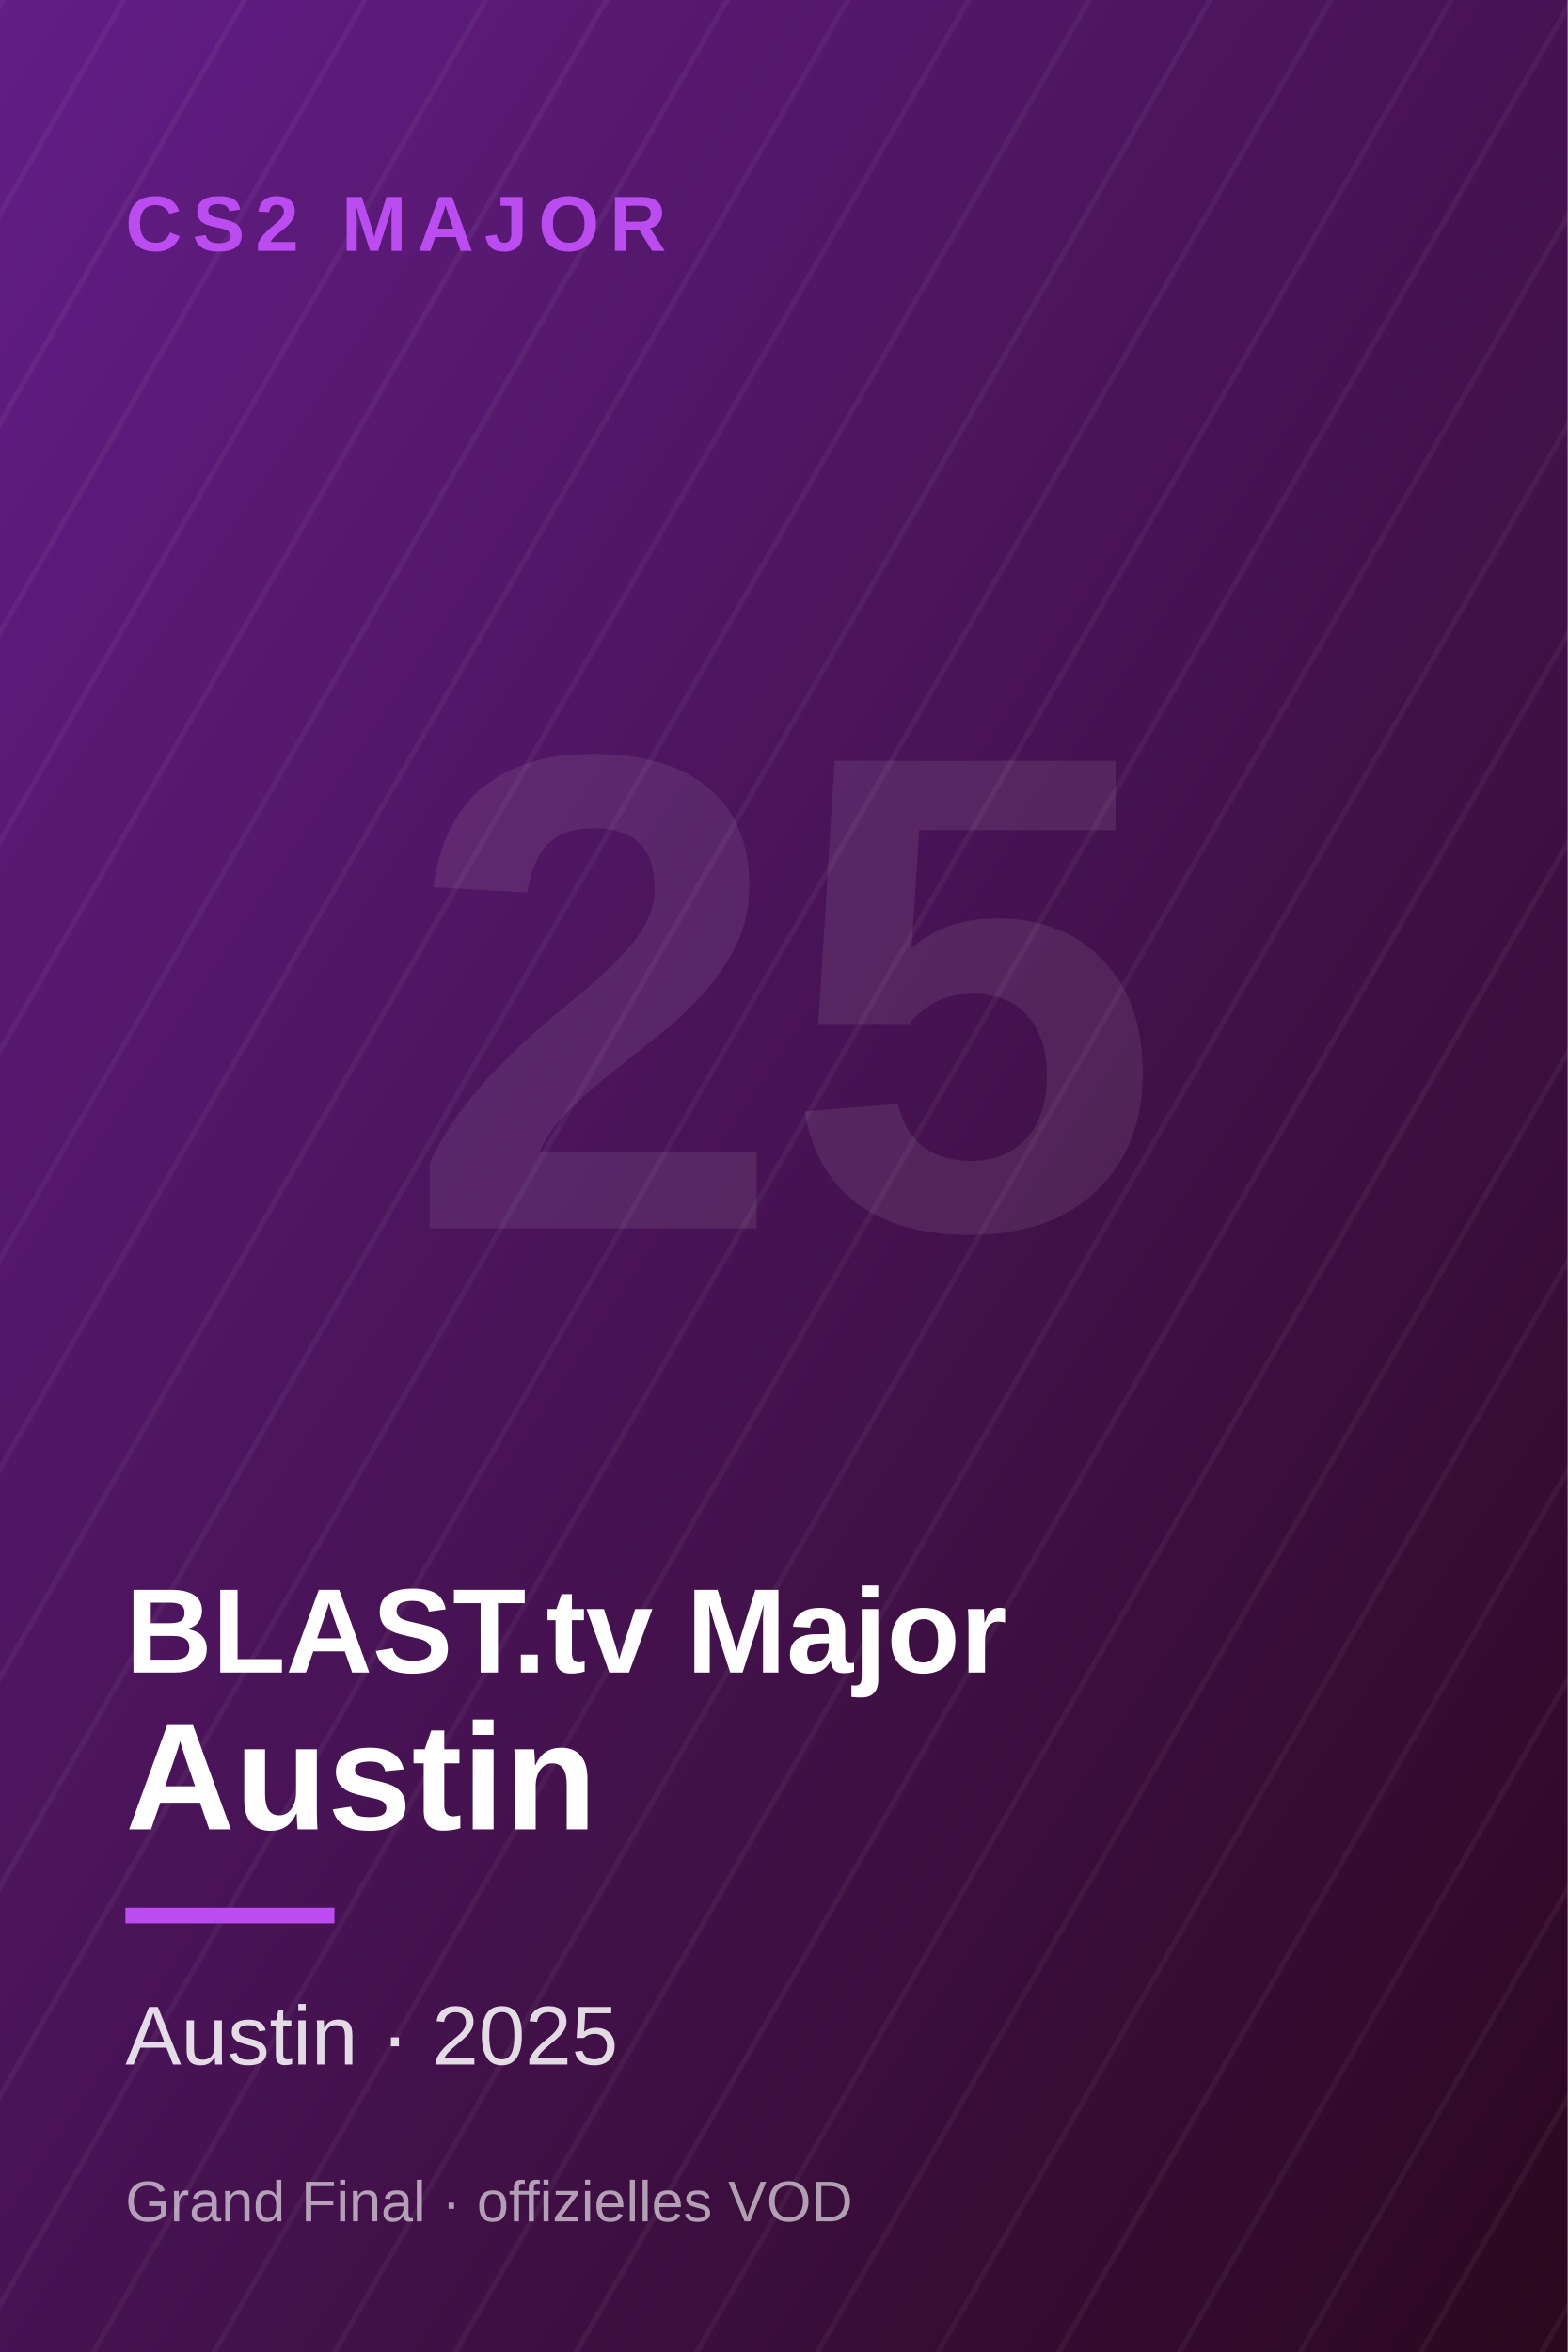
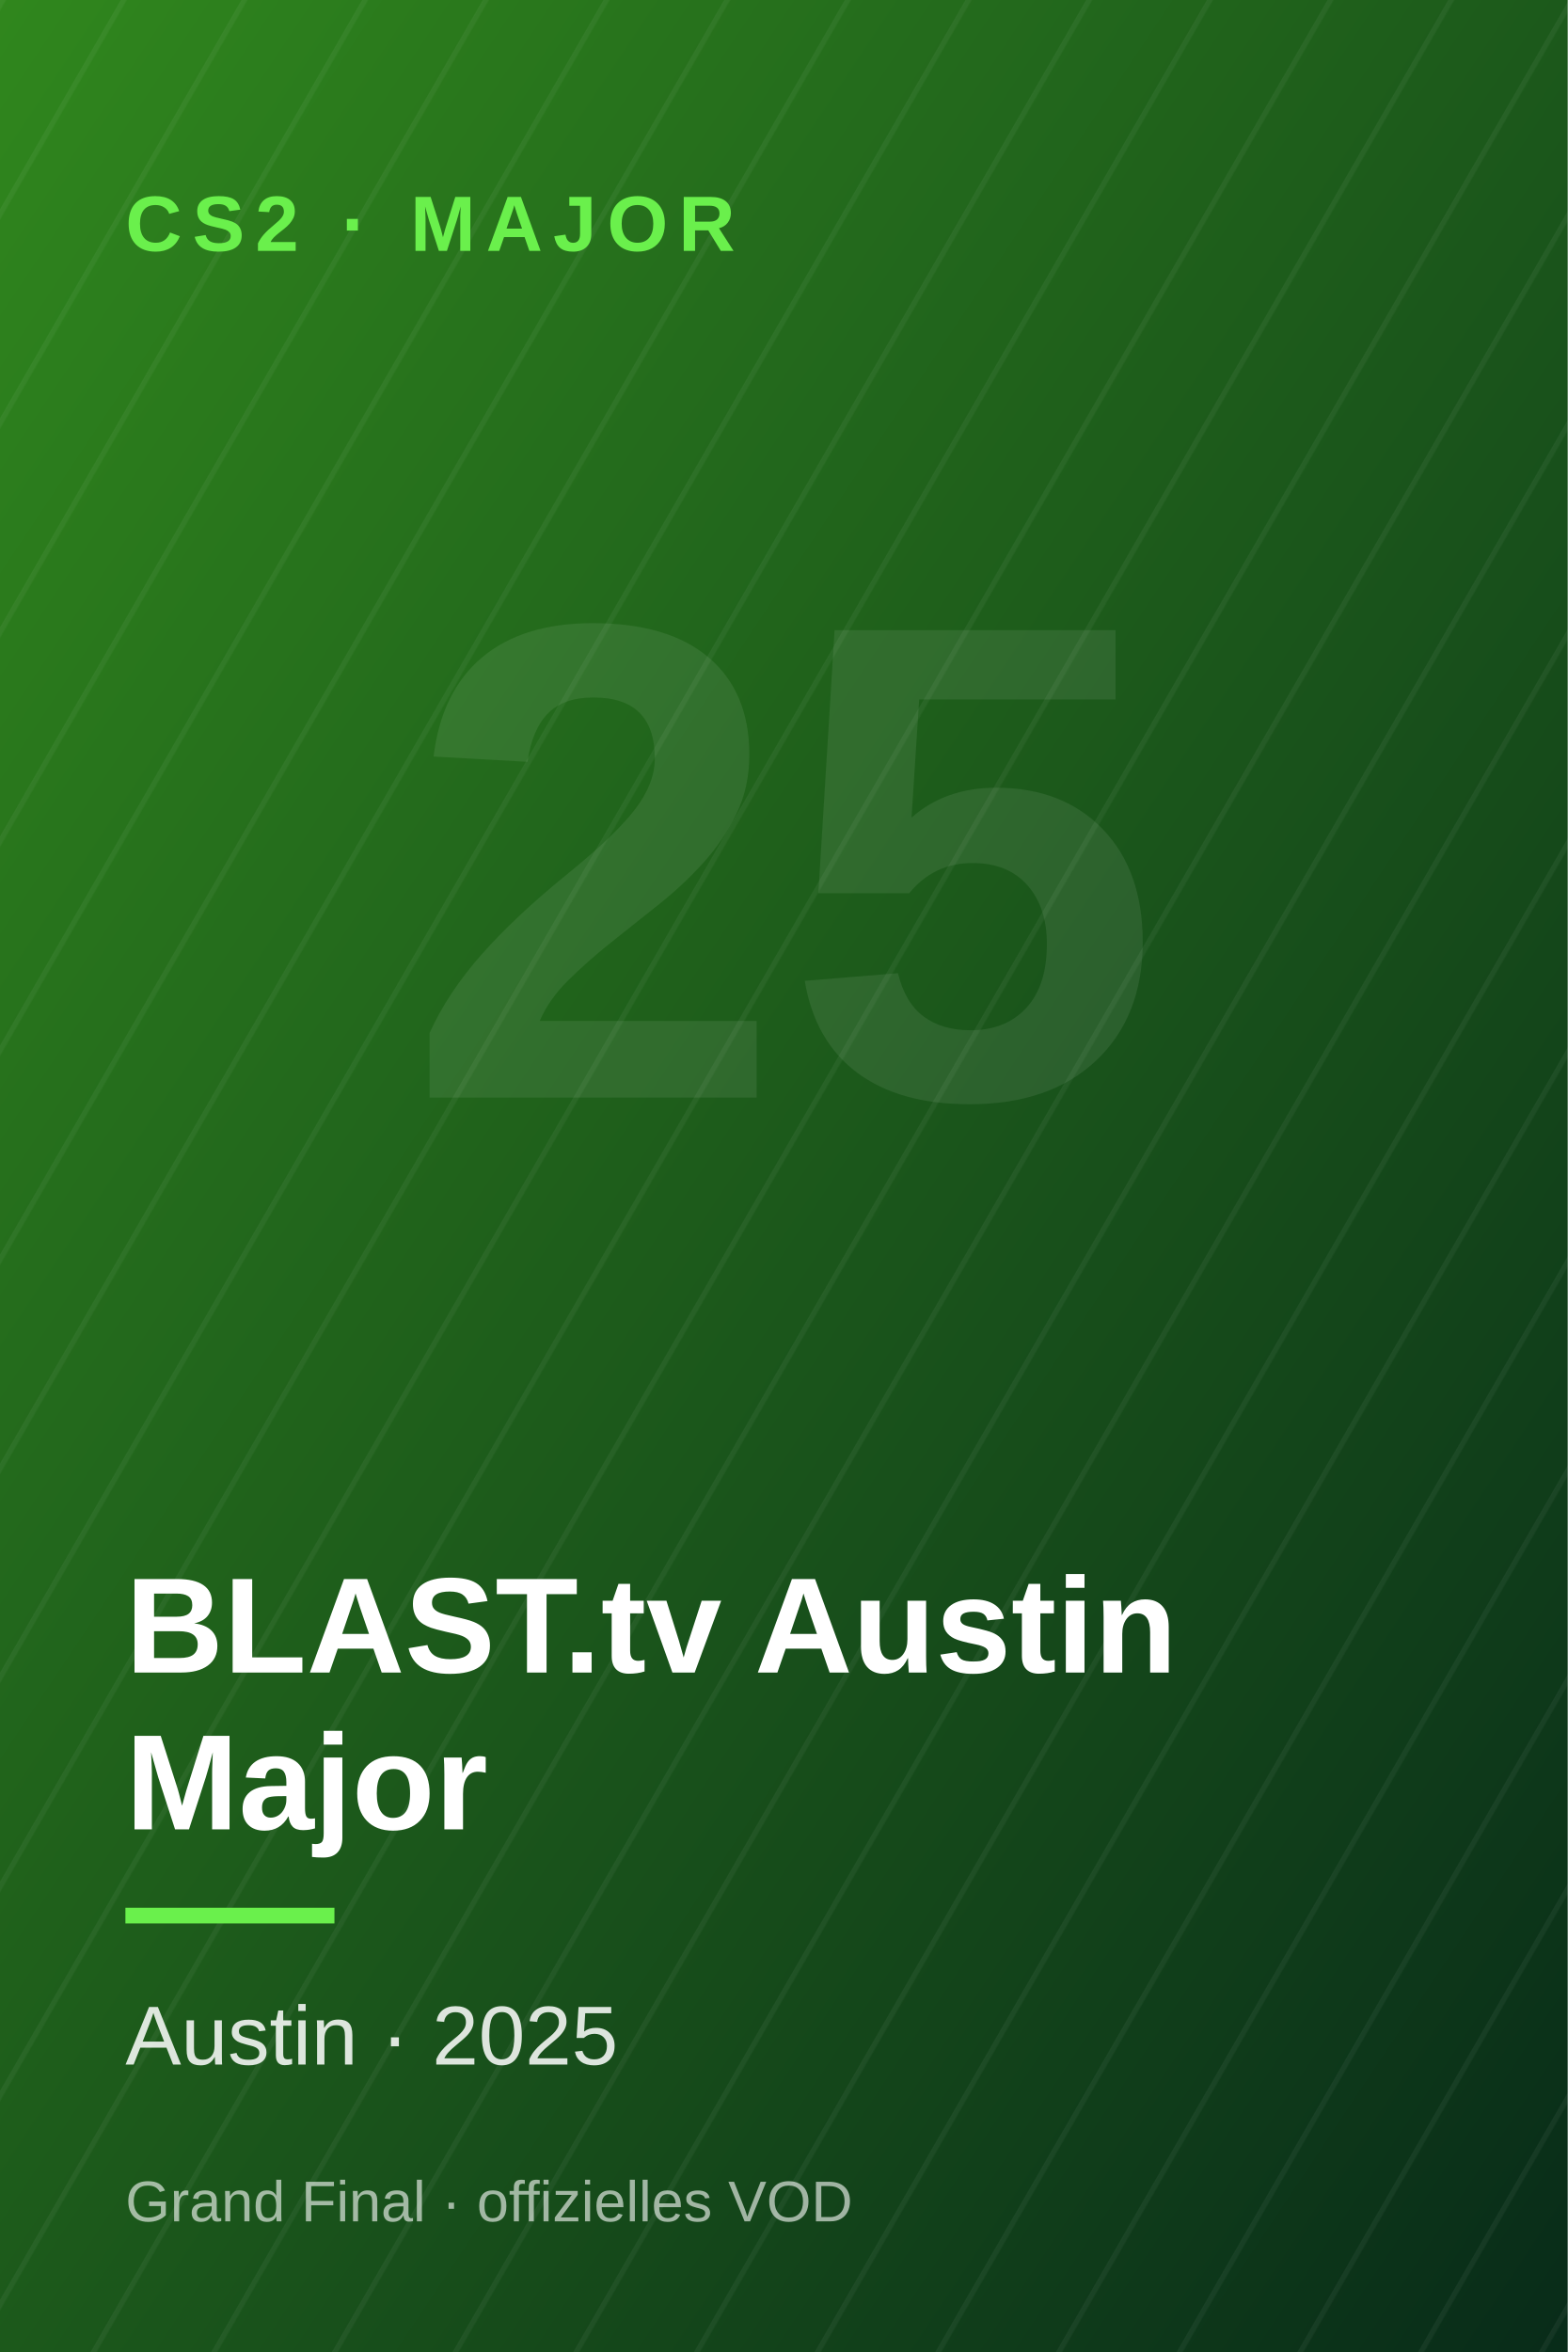
<svg xmlns="http://www.w3.org/2000/svg" width="600" height="900" viewBox="0 0 600 900">
  <defs>
    <linearGradient id="g" x1="0" y1="0" x2="1" y2="1">
-       <stop offset="0" stop-color="hsl(280,65%,32%)" />
-       <stop offset="1" stop-color="hsl(320,70%,10%)" />
+       <stop offset="0" stop-color="hsl(109,65%,32%)" />
+       <stop offset="1" stop-color="hsl(149,70%,10%)" />
    </linearGradient>
    <pattern id="p" width="40" height="40" patternUnits="userSpaceOnUse" patternTransform="rotate(30)">
      <rect width="2" height="40" fill="#fff" opacity=".05" />
    </pattern>
  </defs>
  <rect width="600" height="900" fill="url(#g)" />
  <rect width="600" height="900" fill="url(#p)" />
-   <text x="300" y="470" text-anchor="middle" font-family="Arial,Helvetica,sans-serif" font-weight="700" font-size="260" fill="#fff" opacity=".08">25</text>
-   <text x="48" y="96" font-family="Arial,Helvetica,sans-serif" font-weight="700" font-size="30" fill="hsl(280,85%,62%)" letter-spacing="4">CS2 MAJOR</text>
-   <text x="48" y="640" font-family="Arial,Helvetica,sans-serif" font-weight="700" font-size="46" fill="#fff">BLAST.tv Major</text>
-   <text x="48" y="700" font-family="Arial,Helvetica,sans-serif" font-weight="700" font-size="58" fill="#fff">Austin</text>
-   <rect x="48" y="730" width="80" height="6" fill="hsl(280,85%,62%)" />
+   <text x="300" y="420" text-anchor="middle" font-family="Arial,Helvetica,sans-serif" font-weight="700" font-size="260" fill="#fff" opacity=".08">25</text>
+   <text x="48" y="96" font-family="Arial,Helvetica,sans-serif" font-weight="700" font-size="30" fill="hsl(109,85%,62%)" letter-spacing="4">CS2 · MAJOR</text>
+   <text x="48" y="640" font-family="Arial,Helvetica,sans-serif" font-weight="700" font-size="52" fill="#fff">BLAST.tv Austin</text>
+   <text x="48" y="700" font-family="Arial,Helvetica,sans-serif" font-weight="700" font-size="52" fill="#fff">Major</text>
+   <rect x="48" y="730" width="80" height="6" fill="hsl(109,85%,62%)" />
  <text x="48" y="790" font-family="Arial,Helvetica,sans-serif" font-size="32" fill="#fff" opacity=".85">Austin · 2025</text>
  <text x="48" y="850" font-family="Arial,Helvetica,sans-serif" font-size="22" fill="#fff" opacity=".6">Grand Final · offizielles VOD</text>
</svg>
